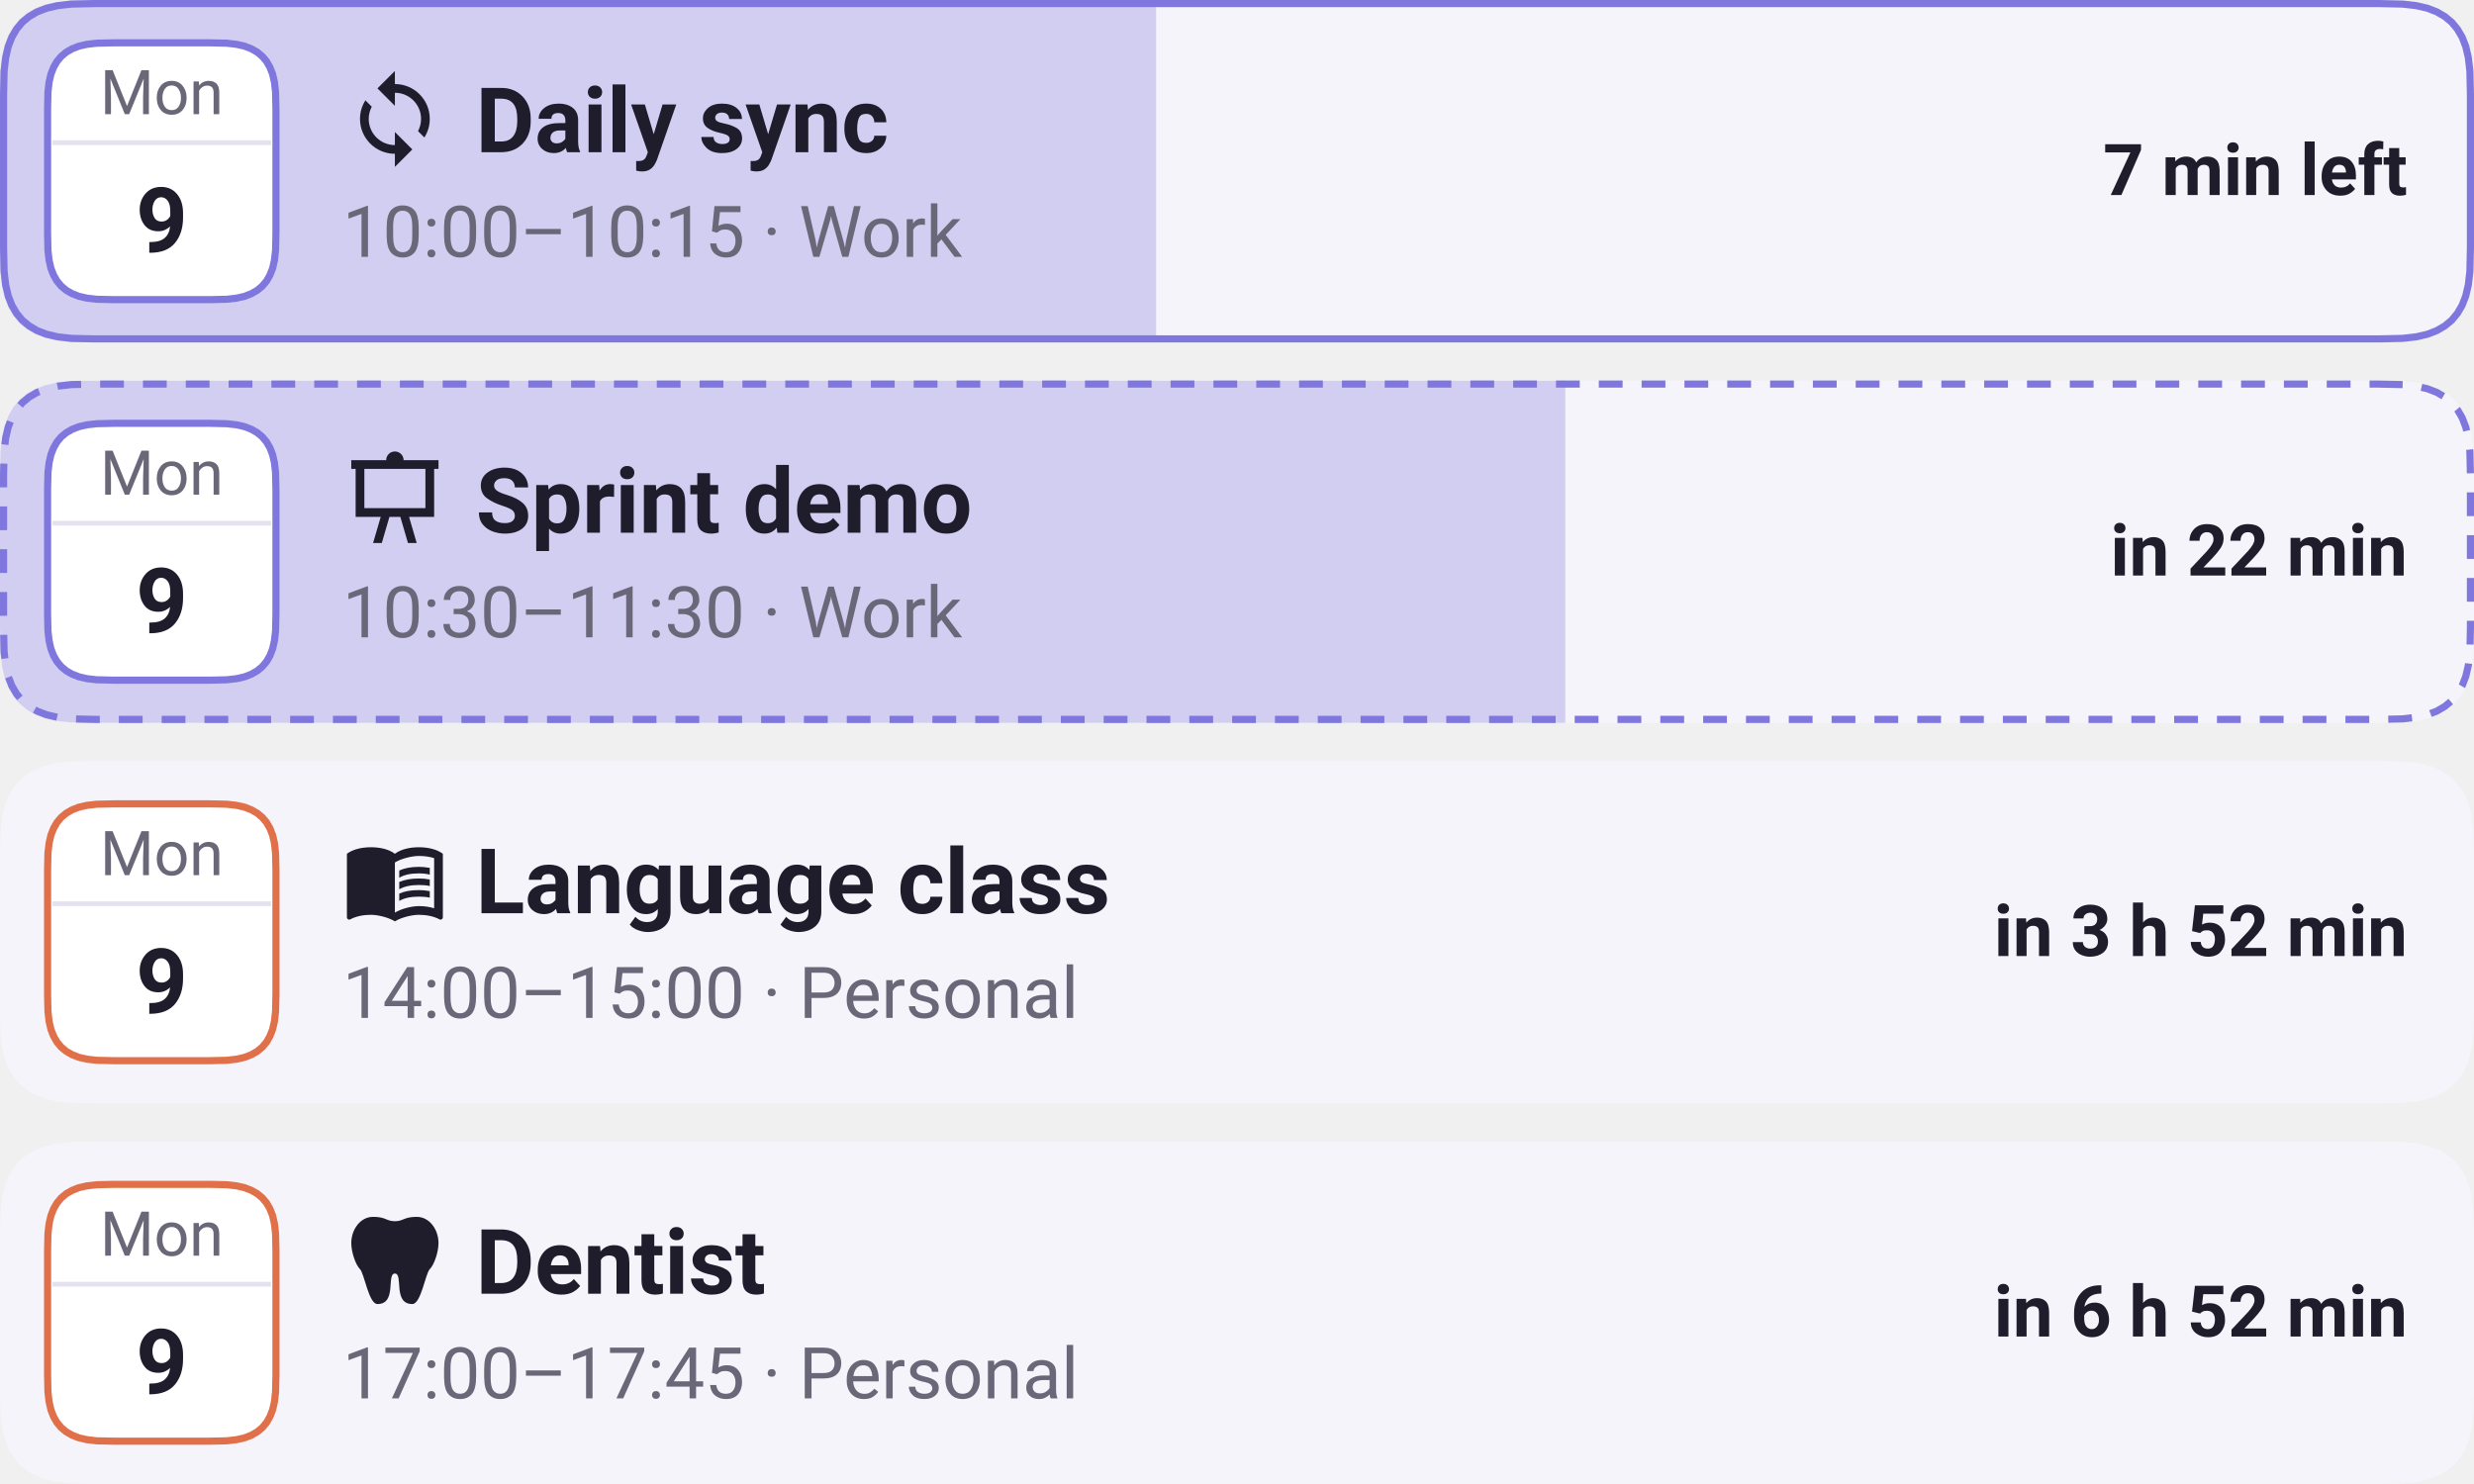
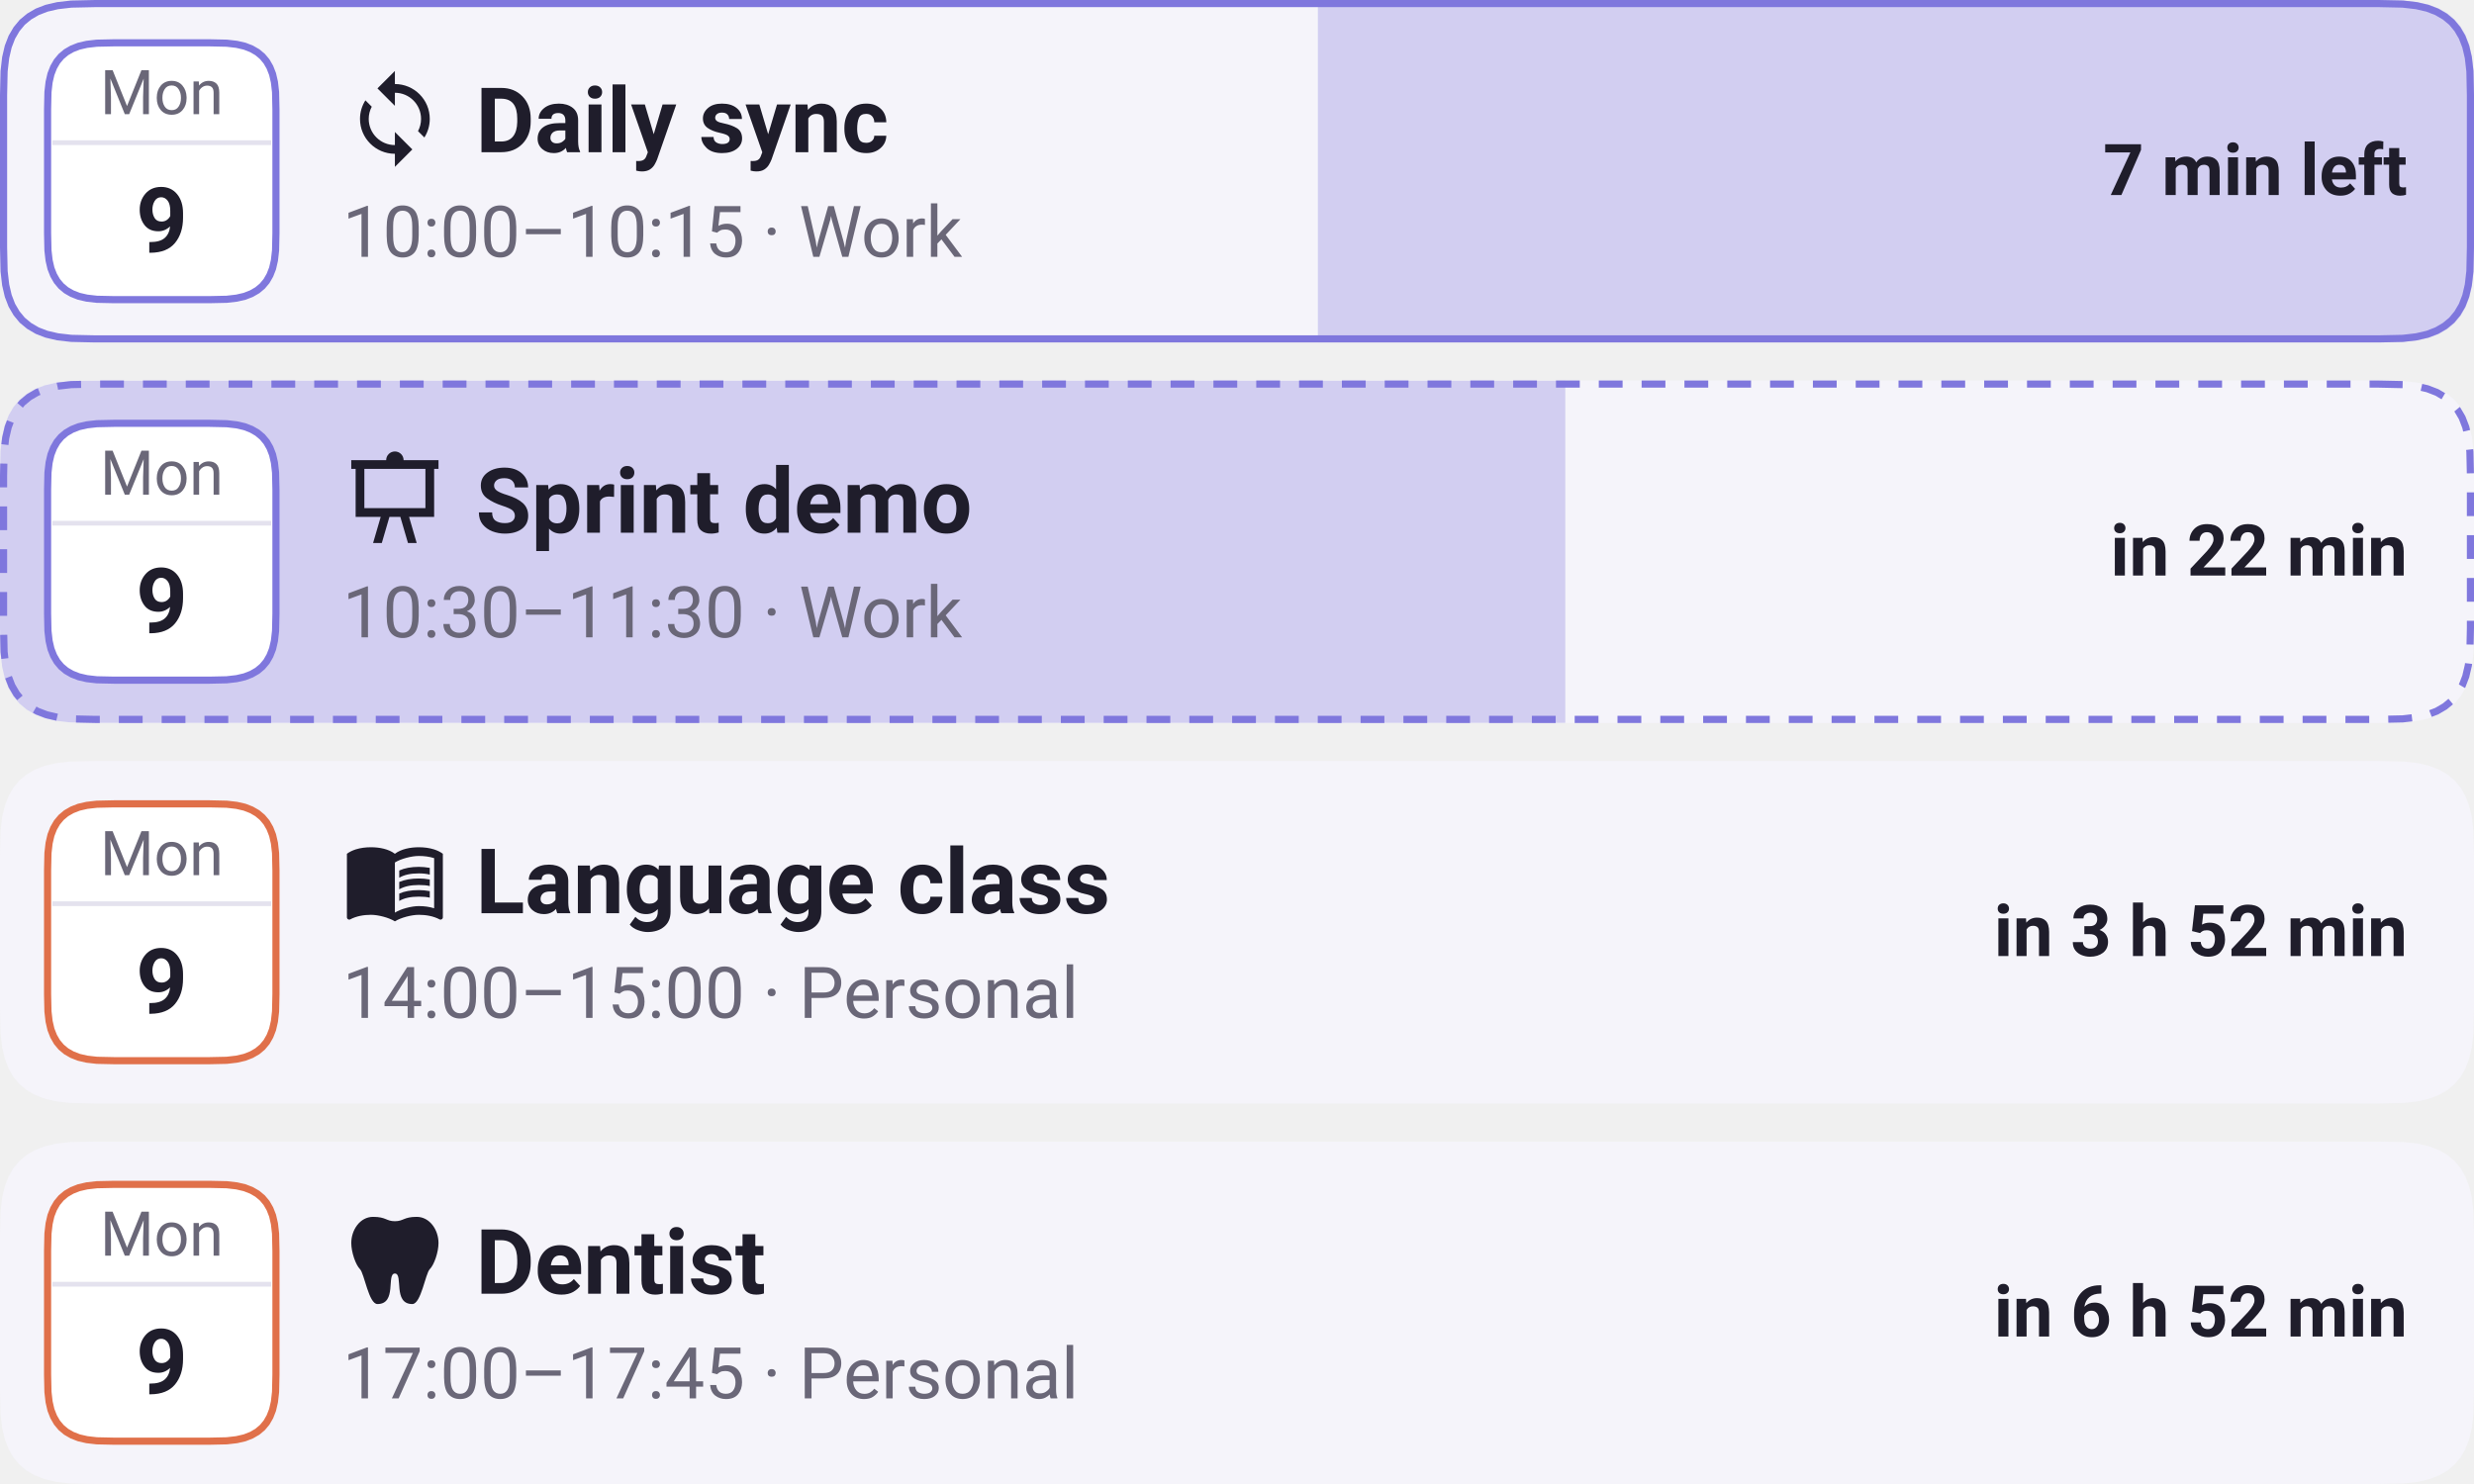
<svg xmlns="http://www.w3.org/2000/svg" width="520" height="312" viewBox="0 0 520 312" role="img" aria-label="Event rows with an icon before the title">
  <style>
  text { font-family: -apple-system, BlinkMacSystemFont, "Segoe UI", Roboto, Helvetica, Arial, sans-serif; }
  .card { fill: #FFFFFF; stroke: #E4E2EE; }
  .row { fill: #F5F4FA; }
  .tile { fill: #FFFFFF; }
  .rule { stroke: #E4E2EE; }
  .t1 { fill: #1F1D2B; }
  .t2 { fill: #6A6778; }
  .t3 { fill: #9C99A8; }
  .on { fill: #FFFFFF; }
  @media (prefers-color-scheme: dark) {
    .card { fill: #1C1B24; stroke: #33313F; }
    .row { fill: #272532; }
    .tile { fill: #1C1B24; }
    .rule { stroke: #3C3A49; }
    .t1 { fill: #F2F0F8; }
    .t2 { fill: #ABA8B8; }
    .t3 { fill: #7E7B8C; }
  }
</style>
  <clipPath id="row13">
    <path d="M500.00 0.00L505.22 0.11L508.20 0.45L510.61 1.02L512.66 1.81L514.42 2.83L515.91 4.09L517.17 5.58L518.19 7.34L518.98 9.39L519.55 11.80L519.89 14.78L520.00 20.00L520.00 52.00L519.89 57.22L519.55 60.20L518.98 62.61L518.19 64.66L517.17 66.42L515.91 67.91L514.42 69.17L512.66 70.19L510.61 70.98L508.20 71.55L505.22 71.89L500.00 72.00L20.00 72.00L14.78 71.89L11.80 71.55L9.39 70.98L7.34 70.19L5.58 69.17L4.09 67.91L2.83 66.42L1.81 64.66L1.02 62.61L0.45 60.20L0.11 57.22L0.00 52.00L0.00 20.00L0.11 14.78L0.45 11.80L1.02 9.39L1.81 7.34L2.83 5.58L4.09 4.09L5.58 2.83L7.34 1.81L9.39 1.02L11.80 0.45L14.78 0.11L20.00 0.00Z" />
  </clipPath>
  <path d="M500.00 0.00L505.22 0.11L508.20 0.45L510.61 1.02L512.66 1.81L514.42 2.83L515.91 4.09L517.17 5.58L518.19 7.34L518.98 9.39L519.55 11.80L519.89 14.78L520.00 20.00L520.00 52.00L519.89 57.22L519.55 60.20L518.98 62.61L518.19 64.66L517.17 66.42L515.91 67.91L514.42 69.17L512.66 70.19L510.61 70.98L508.20 71.55L505.22 71.89L500.00 72.00L20.00 72.00L14.78 71.89L11.80 71.55L9.39 70.98L7.34 70.19L5.58 69.17L4.09 67.91L2.83 66.42L1.81 64.66L1.02 62.61L0.45 60.20L0.11 57.22L0.00 52.00L0.00 20.00L0.11 14.78L0.45 11.80L1.02 9.39L1.81 7.34L2.83 5.58L4.09 4.09L5.58 2.83L7.34 1.81L9.39 1.02L11.80 0.45L14.78 0.11L20.00 0.00Z" class="row" />
-   <rect x="0" y="0" width="243" height="72" fill="#7F77DD" opacity="0.3" clip-path="url(#row13)" />
+   <rect x="277" y="0" width="243" height="72" fill="#7F77DD" opacity="0.3" clip-path="url(#row13)" />
  <path d="M500.00 0.75L505.02 0.86L507.89 1.19L510.21 1.73L512.18 2.49L513.87 3.48L515.32 4.68L516.52 6.13L517.51 7.82L518.27 9.79L518.81 12.11L519.14 14.98L519.25 20.00L519.25 52.00L519.14 57.02L518.81 59.89L518.27 62.21L517.51 64.18L516.52 65.87L515.32 67.32L513.87 68.52L512.18 69.51L510.21 70.27L507.89 70.81L505.02 71.14L500.00 71.25L20.00 71.25L14.98 71.14L12.11 70.81L9.79 70.27L7.82 69.51L6.13 68.52L4.68 67.32L3.48 65.87L2.49 64.18L1.73 62.21L1.19 59.89L0.86 57.02L0.75 52.00L0.75 20.00L0.86 14.98L1.19 12.11L1.73 9.79L2.49 7.82L3.48 6.13L4.68 4.68L6.13 3.48L7.82 2.49L9.79 1.73L12.11 1.19L14.98 0.86L20.00 0.75Z" fill="none" stroke="#7F77DD" stroke-width="1.5" />
  <path d="M44.00 9.00L47.65 9.08L49.74 9.32L51.43 9.71L52.86 10.27L54.09 10.98L55.14 11.86L56.02 12.91L56.73 14.14L57.29 15.57L57.68 17.26L57.92 19.35L58.00 23.00L58.00 49.00L57.92 52.65L57.68 54.74L57.29 56.43L56.73 57.86L56.02 59.09L55.14 60.14L54.09 61.02L52.86 61.73L51.43 62.29L49.74 62.68L47.65 62.92L44.00 63.00L24.00 63.00L20.35 62.92L18.26 62.68L16.57 62.29L15.14 61.73L13.91 61.02L12.86 60.14L11.98 59.09L11.27 57.86L10.71 56.43L10.32 54.74L10.08 52.65L10.00 49.00L10.00 23.00L10.08 19.35L10.32 17.26L10.71 15.57L11.27 14.14L11.98 12.91L12.86 11.86L13.91 10.98L15.14 10.27L16.57 9.71L18.26 9.32L20.35 9.08L24.00 9.00Z" class="tile" stroke="#7F77DD" stroke-width="1.5" />
  <text x="34" y="24" class="t2" font-size="13" text-anchor="middle">Mon</text>
  <line x1="11" x2="57" y1="30" y2="30" class="rule" />
  <text x="34" y="53" class="t1" font-size="19" text-anchor="middle" font-weight="600">9</text>
  <text x="100" y="32" class="t1" font-size="19" font-weight="600">Daily sync</text>
  <text x="72" y="54" class="t2" font-size="15">10:00–10:15 · Work</text>
  <text x="506" y="41" class="t1" font-size="15" text-anchor="end" font-weight="600">7 min left</text>
  <path transform="translate(72 14) scale(0.9166667)" d="M12,18A6,6 0 0,1 6,12C6,11 6.25,10.03 6.7,9.2L5.24,7.74C4.46,8.97 4,10.43 4,12A8,8 0 0,0 12,20V23L16,19L12,15M12,4V1L8,5L12,9V6A6,6 0 0,1 18,12C18,13 17.75,13.97 17.3,14.8L18.76,16.26C19.54,15.03 20,13.57 20,12A8,8 0 0,0 12,4Z" class="t1" />
  <clipPath id="row14">
    <path d="M500.00 80.00L505.22 80.11L508.20 80.45L510.61 81.02L512.66 81.81L514.42 82.83L515.91 84.09L517.17 85.58L518.19 87.34L518.98 89.39L519.55 91.80L519.89 94.78L520.00 100.00L520.00 132.00L519.89 137.22L519.55 140.20L518.98 142.61L518.19 144.66L517.17 146.42L515.91 147.91L514.42 149.17L512.66 150.19L510.61 150.98L508.20 151.55L505.22 151.89L500.00 152.00L20.00 152.00L14.78 151.89L11.80 151.55L9.39 150.98L7.34 150.19L5.58 149.17L4.09 147.91L2.83 146.42L1.81 144.66L1.02 142.61L0.45 140.20L0.11 137.22L0.00 132.00L0.00 100.00L0.11 94.78L0.45 91.80L1.02 89.39L1.81 87.34L2.83 85.58L4.09 84.09L5.58 82.83L7.34 81.81L9.39 81.02L11.80 80.45L14.78 80.11L20.00 80.00Z" />
  </clipPath>
  <path d="M500.00 80.00L505.22 80.11L508.20 80.45L510.61 81.02L512.66 81.81L514.42 82.83L515.91 84.09L517.17 85.58L518.19 87.34L518.98 89.39L519.55 91.80L519.89 94.78L520.00 100.00L520.00 132.00L519.89 137.22L519.55 140.20L518.98 142.61L518.19 144.66L517.17 146.42L515.91 147.91L514.42 149.17L512.66 150.19L510.61 150.98L508.20 151.55L505.22 151.89L500.00 152.00L20.00 152.00L14.78 151.89L11.80 151.55L9.39 150.98L7.34 150.19L5.58 149.17L4.09 147.91L2.83 146.42L1.81 144.66L1.02 142.61L0.45 140.20L0.11 137.22L0.00 132.00L0.00 100.00L0.11 94.78L0.45 91.80L1.02 89.39L1.81 87.34L2.83 85.58L4.09 84.09L5.58 82.83L7.34 81.81L9.39 81.02L11.80 80.45L14.78 80.11L20.00 80.00Z" class="row" />
  <rect x="0" y="80" width="329" height="72" fill="#7F77DD" opacity="0.3" clip-path="url(#row14)" />
  <path d="M500.00 80.75L505.02 80.86L507.89 81.19L510.21 81.73L512.18 82.49L513.87 83.48L515.32 84.68L516.52 86.13L517.51 87.82L518.27 89.79L518.81 92.11L519.14 94.98L519.25 100.00L519.25 132.00L519.14 137.02L518.81 139.89L518.27 142.21L517.51 144.18L516.52 145.87L515.32 147.32L513.87 148.52L512.18 149.51L510.21 150.27L507.89 150.81L505.02 151.14L500.00 151.25L20.00 151.25L14.98 151.14L12.11 150.81L9.79 150.27L7.82 149.51L6.13 148.52L4.68 147.32L3.48 145.87L2.49 144.18L1.73 142.21L1.19 139.89L0.86 137.02L0.75 132.00L0.75 100.00L0.86 94.98L1.19 92.11L1.73 89.79L2.49 87.82L3.48 86.13L4.68 84.68L6.13 83.48L7.82 82.49L9.79 81.73L12.11 81.19L14.98 80.86L20.00 80.75Z" fill="none" stroke="#7F77DD" stroke-width="1.5" stroke-dasharray="5 4" />
  <path d="M44.00 89.00L47.65 89.08L49.74 89.32L51.43 89.71L52.86 90.27L54.09 90.98L55.14 91.86L56.02 92.91L56.73 94.14L57.29 95.57L57.68 97.26L57.92 99.35L58.00 103.00L58.00 129.00L57.92 132.65L57.68 134.74L57.29 136.43L56.73 137.86L56.02 139.09L55.14 140.14L54.09 141.02L52.86 141.73L51.43 142.29L49.74 142.68L47.65 142.92L44.00 143.00L24.00 143.00L20.35 142.92L18.26 142.68L16.57 142.29L15.14 141.73L13.91 141.02L12.86 140.14L11.98 139.09L11.27 137.86L10.71 136.43L10.32 134.74L10.08 132.65L10.00 129.00L10.00 103.00L10.08 99.35L10.32 97.26L10.71 95.57L11.27 94.14L11.98 92.91L12.86 91.86L13.91 90.98L15.14 90.27L16.57 89.71L18.26 89.32L20.35 89.08L24.00 89.00Z" class="tile" stroke="#7F77DD" stroke-width="1.5" />
  <text x="34" y="104" class="t2" font-size="13" text-anchor="middle">Mon</text>
  <line x1="11" x2="57" y1="110" y2="110" class="rule" />
  <text x="34" y="133" class="t1" font-size="19" text-anchor="middle" font-weight="600">9</text>
  <text x="100" y="112" class="t1" font-size="19" font-weight="600">Sprint demo</text>
  <text x="72" y="134" class="t2" font-size="15">10:30–11:30 · Work</text>
  <text x="506" y="121" class="t1" font-size="15" text-anchor="end" font-weight="600">in 22 min</text>
  <path transform="translate(72 94) scale(0.9166667)" d="M2,3H10A2,2 0 0,1 12,1A2,2 0 0,1 14,3H22V5H21V16H15.25L17,22H15L13.25,16H10.75L9,22H7L8.75,16H3V5H2V3M5,5V14H19V5H5Z" class="t1" />
  <clipPath id="row15">
    <path d="M500.00 160.00L505.22 160.11L508.20 160.45L510.61 161.02L512.66 161.81L514.42 162.83L515.91 164.09L517.17 165.58L518.19 167.34L518.98 169.39L519.55 171.80L519.89 174.78L520.00 180.00L520.00 212.00L519.89 217.22L519.55 220.20L518.98 222.61L518.19 224.66L517.17 226.42L515.91 227.91L514.42 229.17L512.66 230.19L510.61 230.98L508.20 231.55L505.22 231.89L500.00 232.00L20.00 232.00L14.78 231.89L11.80 231.55L9.39 230.98L7.34 230.19L5.58 229.17L4.09 227.91L2.83 226.42L1.81 224.66L1.02 222.61L0.45 220.20L0.11 217.22L0.00 212.00L0.00 180.00L0.11 174.78L0.45 171.80L1.02 169.39L1.81 167.34L2.83 165.58L4.09 164.09L5.58 162.83L7.34 161.81L9.39 161.02L11.80 160.45L14.78 160.11L20.00 160.00Z" />
  </clipPath>
  <path d="M500.00 160.00L505.22 160.11L508.20 160.45L510.61 161.02L512.66 161.81L514.42 162.83L515.91 164.09L517.17 165.58L518.19 167.34L518.98 169.39L519.55 171.80L519.89 174.78L520.00 180.00L520.00 212.00L519.89 217.22L519.55 220.20L518.98 222.61L518.19 224.66L517.17 226.42L515.91 227.91L514.42 229.17L512.66 230.19L510.61 230.98L508.20 231.55L505.22 231.89L500.00 232.00L20.00 232.00L14.78 231.89L11.80 231.55L9.39 230.98L7.34 230.19L5.58 229.17L4.09 227.91L2.83 226.42L1.81 224.66L1.02 222.61L0.45 220.20L0.11 217.22L0.00 212.00L0.00 180.00L0.11 174.78L0.45 171.80L1.02 169.39L1.81 167.34L2.83 165.58L4.09 164.09L5.58 162.83L7.34 161.81L9.39 161.02L11.80 160.45L14.78 160.11L20.00 160.00Z" class="row" />
  <path d="M44.00 169.00L47.65 169.08L49.74 169.32L51.43 169.71L52.86 170.27L54.09 170.98L55.14 171.86L56.02 172.91L56.73 174.14L57.29 175.57L57.68 177.26L57.92 179.35L58.00 183.00L58.00 209.00L57.92 212.65L57.68 214.74L57.29 216.43L56.73 217.86L56.02 219.09L55.14 220.14L54.09 221.02L52.86 221.73L51.43 222.29L49.74 222.68L47.65 222.92L44.00 223.00L24.00 223.00L20.35 222.92L18.26 222.68L16.57 222.29L15.14 221.73L13.91 221.02L12.86 220.14L11.98 219.09L11.27 217.86L10.71 216.43L10.32 214.74L10.08 212.65L10.00 209.00L10.00 183.00L10.08 179.35L10.32 177.26L10.71 175.57L11.27 174.14L11.98 172.91L12.86 171.86L13.91 170.98L15.14 170.27L16.57 169.71L18.26 169.32L20.35 169.08L24.00 169.00Z" class="tile" stroke="#E0704A" stroke-width="1.5" />
  <text x="34" y="184" class="t2" font-size="13" text-anchor="middle">Mon</text>
  <line x1="11" x2="57" y1="190" y2="190" class="rule" />
  <text x="34" y="213" class="t1" font-size="19" text-anchor="middle" font-weight="600">9</text>
  <text x="100" y="192" class="t1" font-size="19" font-weight="600">Language class</text>
  <text x="72" y="214" class="t2" font-size="15">14:00–15:00 · Personal</text>
  <text x="506" y="201" class="t1" font-size="15" text-anchor="end" font-weight="600">in 3 h 52 min</text>
  <path transform="translate(72 174) scale(0.9166667)" d="M12 21.5C10.65 20.65 8.2 20 6.5 20C4.85 20 3.15 20.3 1.75 21.05C1.65 21.1 1.6 21.1 1.5 21.1C1.25 21.1 1 20.85 1 20.6V6C1.6 5.55 2.25 5.25 3 5C4.11 4.65 5.33 4.5 6.5 4.5C8.45 4.5 10.55 4.9 12 6C13.45 4.9 15.55 4.5 17.5 4.5C18.67 4.5 19.89 4.65 21 5C21.75 5.25 22.4 5.55 23 6V20.6C23 20.85 22.75 21.1 22.5 21.1C22.4 21.1 22.35 21.1 22.25 21.05C20.85 20.3 19.15 20 17.5 20C15.8 20 13.35 20.65 12 21.5M12 8V19.5C13.35 18.65 15.8 18 17.5 18C18.7 18 19.9 18.15 21 18.5V7C19.9 6.65 18.7 6.5 17.5 6.5C15.8 6.5 13.35 7.15 12 8M13 11.5C14.11 10.82 15.6 10.5 17.5 10.5C18.41 10.5 19.26 10.59 20 10.78V9.23C19.13 9.08 18.29 9 17.5 9C15.73 9 14.23 9.28 13 9.84V11.5M17.5 11.67C15.79 11.67 14.29 11.93 13 12.46V14.15C14.11 13.5 15.6 13.16 17.5 13.16C18.54 13.16 19.38 13.24 20 13.4V11.9C19.13 11.74 18.29 11.67 17.5 11.67M20 14.57C19.13 14.41 18.29 14.33 17.5 14.33C15.67 14.33 14.17 14.6 13 15.13V16.82C14.11 16.16 15.6 15.83 17.5 15.83C18.54 15.83 19.38 15.91 20 16.07V14.57Z" class="t1" />
  <clipPath id="row16">
    <path d="M500.00 240.00L505.22 240.11L508.20 240.45L510.61 241.02L512.66 241.81L514.42 242.83L515.91 244.09L517.17 245.58L518.19 247.34L518.98 249.39L519.55 251.80L519.89 254.78L520.00 260.00L520.00 292.00L519.89 297.22L519.55 300.20L518.98 302.61L518.19 304.66L517.17 306.42L515.91 307.91L514.42 309.17L512.66 310.19L510.61 310.98L508.20 311.55L505.22 311.89L500.00 312.00L20.00 312.00L14.78 311.89L11.80 311.55L9.39 310.98L7.34 310.19L5.58 309.17L4.09 307.91L2.83 306.42L1.81 304.66L1.02 302.61L0.45 300.20L0.11 297.22L0.00 292.00L0.00 260.00L0.11 254.78L0.45 251.80L1.02 249.39L1.81 247.34L2.83 245.58L4.09 244.09L5.58 242.83L7.34 241.81L9.39 241.02L11.80 240.45L14.78 240.11L20.00 240.00Z" />
  </clipPath>
  <path d="M500.00 240.00L505.22 240.11L508.20 240.45L510.61 241.02L512.66 241.81L514.42 242.83L515.91 244.09L517.17 245.58L518.19 247.34L518.98 249.39L519.55 251.80L519.89 254.78L520.00 260.00L520.00 292.00L519.89 297.22L519.55 300.20L518.98 302.61L518.19 304.66L517.17 306.42L515.91 307.91L514.42 309.17L512.66 310.19L510.61 310.98L508.20 311.55L505.22 311.89L500.00 312.00L20.00 312.00L14.78 311.89L11.80 311.55L9.39 310.98L7.34 310.19L5.58 309.17L4.09 307.91L2.83 306.42L1.81 304.66L1.02 302.61L0.45 300.20L0.11 297.22L0.00 292.00L0.00 260.00L0.11 254.78L0.45 251.80L1.02 249.39L1.81 247.34L2.83 245.58L4.09 244.09L5.58 242.83L7.34 241.81L9.39 241.02L11.80 240.45L14.78 240.11L20.00 240.00Z" class="row" />
  <path d="M44.00 249.00L47.65 249.08L49.74 249.32L51.43 249.71L52.86 250.27L54.09 250.98L55.14 251.86L56.02 252.91L56.73 254.14L57.29 255.57L57.68 257.26L57.92 259.35L58.00 263.00L58.00 289.00L57.92 292.65L57.68 294.74L57.29 296.43L56.73 297.86L56.02 299.09L55.14 300.14L54.09 301.02L52.86 301.73L51.43 302.29L49.74 302.68L47.65 302.92L44.00 303.00L24.00 303.00L20.35 302.92L18.26 302.68L16.57 302.29L15.14 301.73L13.91 301.02L12.86 300.14L11.98 299.09L11.27 297.86L10.71 296.43L10.32 294.74L10.08 292.65L10.00 289.00L10.00 263.00L10.08 259.35L10.32 257.26L10.71 255.57L11.27 254.14L11.98 252.91L12.86 251.86L13.91 250.98L15.14 250.27L16.57 249.71L18.26 249.32L20.35 249.08L24.00 249.00Z" class="tile" stroke="#E0704A" stroke-width="1.5" />
  <text x="34" y="264" class="t2" font-size="13" text-anchor="middle">Mon</text>
  <line x1="11" x2="57" y1="270" y2="270" class="rule" />
  <text x="34" y="293" class="t1" font-size="19" text-anchor="middle" font-weight="600">9</text>
  <text x="100" y="272" class="t1" font-size="19" font-weight="600">Dentist</text>
  <text x="72" y="294" class="t2" font-size="15">17:00–17:45 · Personal</text>
  <text x="506" y="281" class="t1" font-size="15" text-anchor="end" font-weight="600">in 6 h 52 min</text>
  <path transform="translate(72 254) scale(0.9166667)" d="M7,2C4,2 2,5 2,8C2,10.11 3,13 4,14C5,15 6,22 8,22C12.54,22 10,15 12,15C14,15 11.46,22 16,22C18,22 19,15 20,14C21,13 22,10.11 22,8C22,5 20,2 17,2C14,2 14,3 12,3C10,3 10,2 7,2Z" class="t1" />
</svg>
